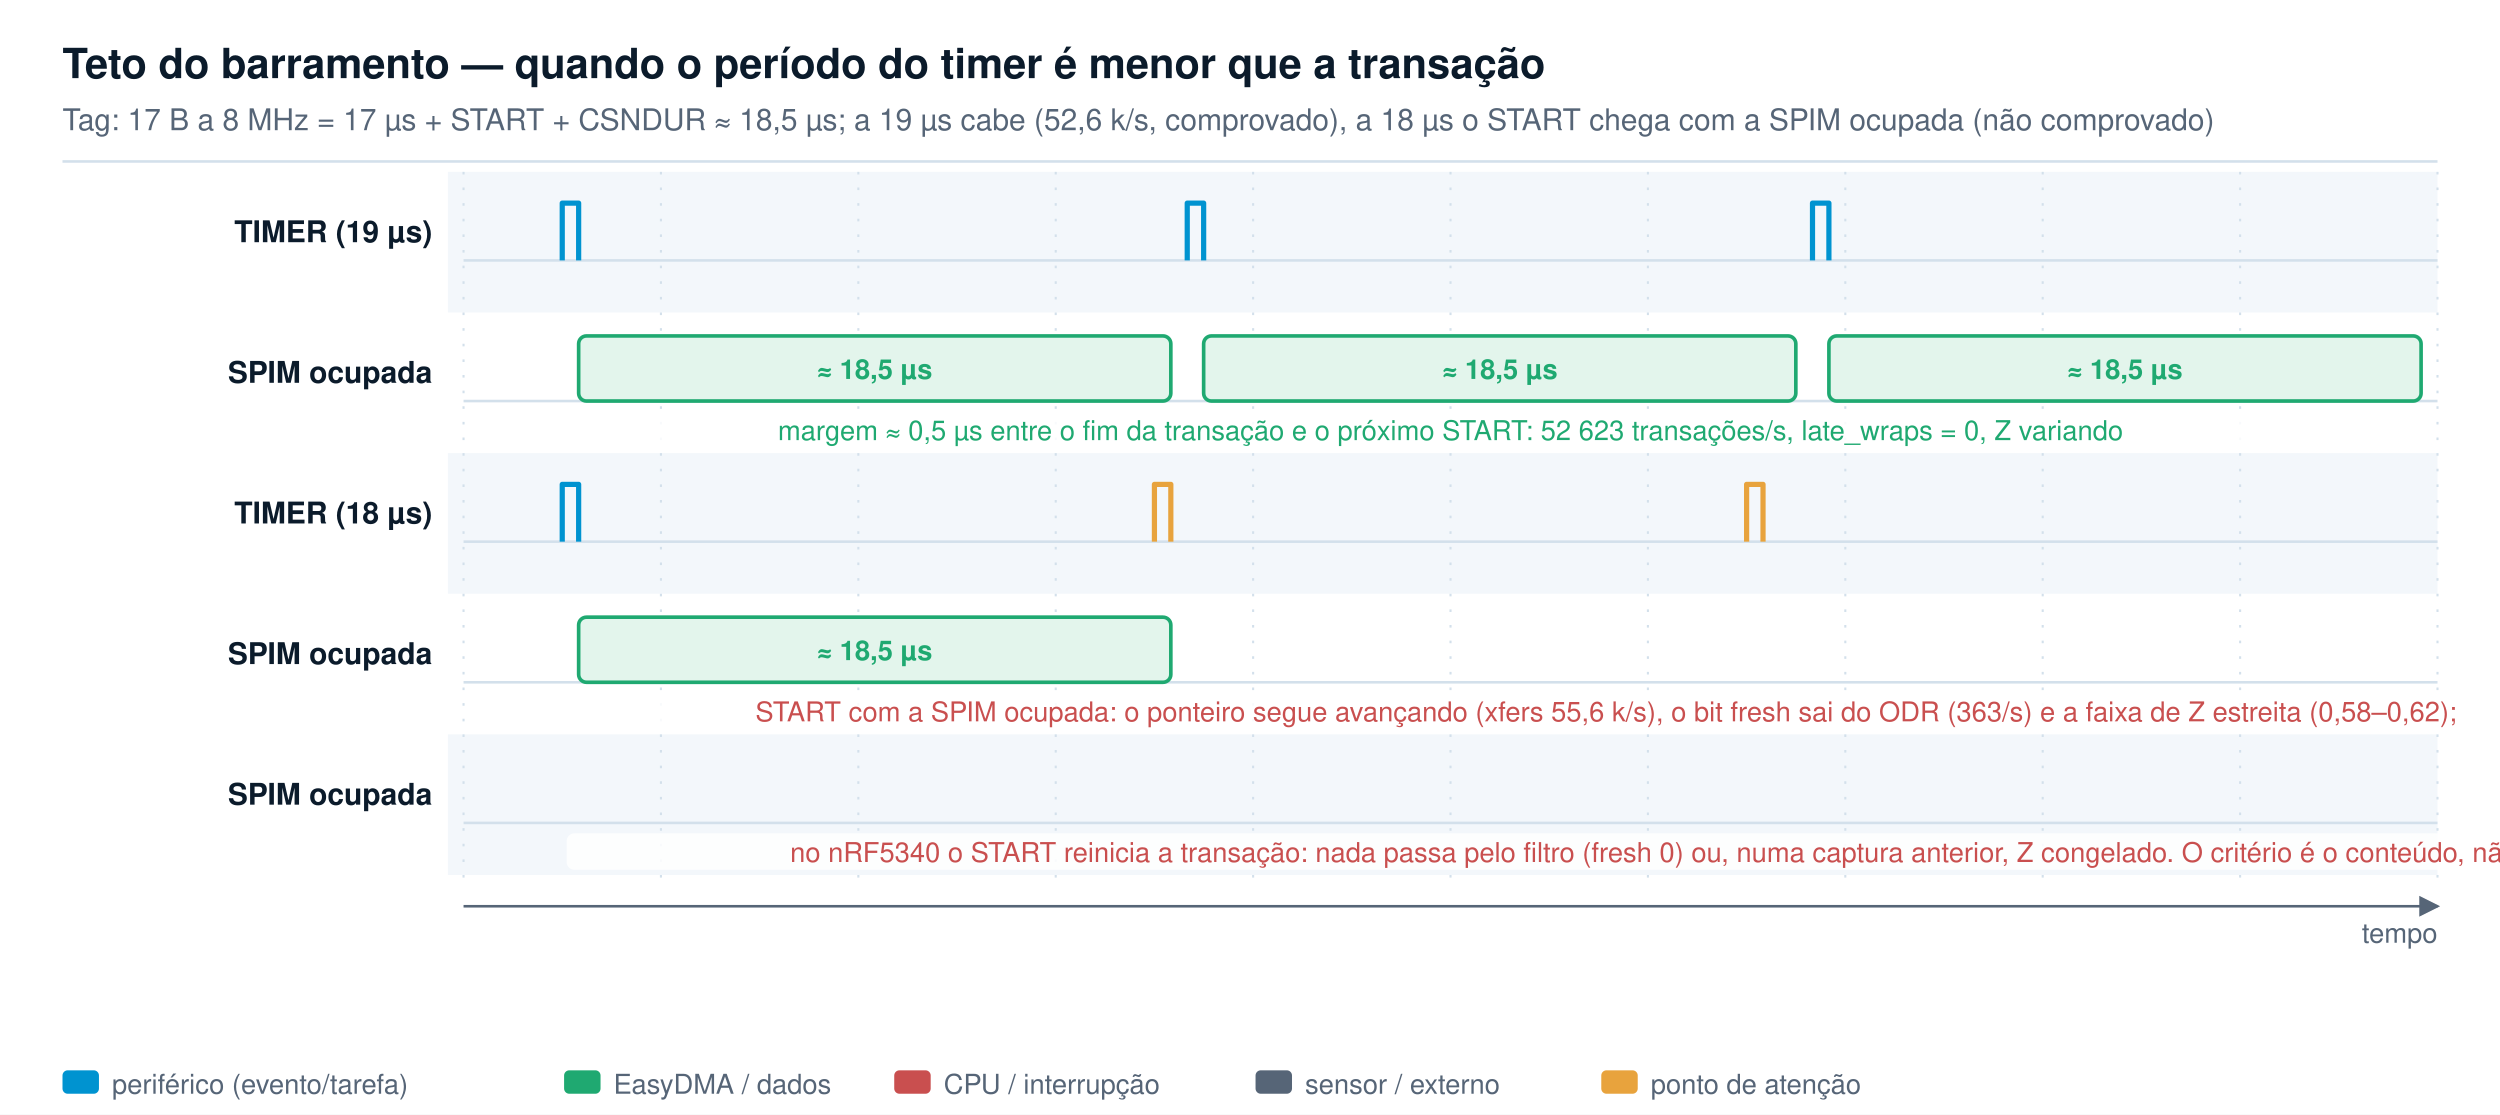
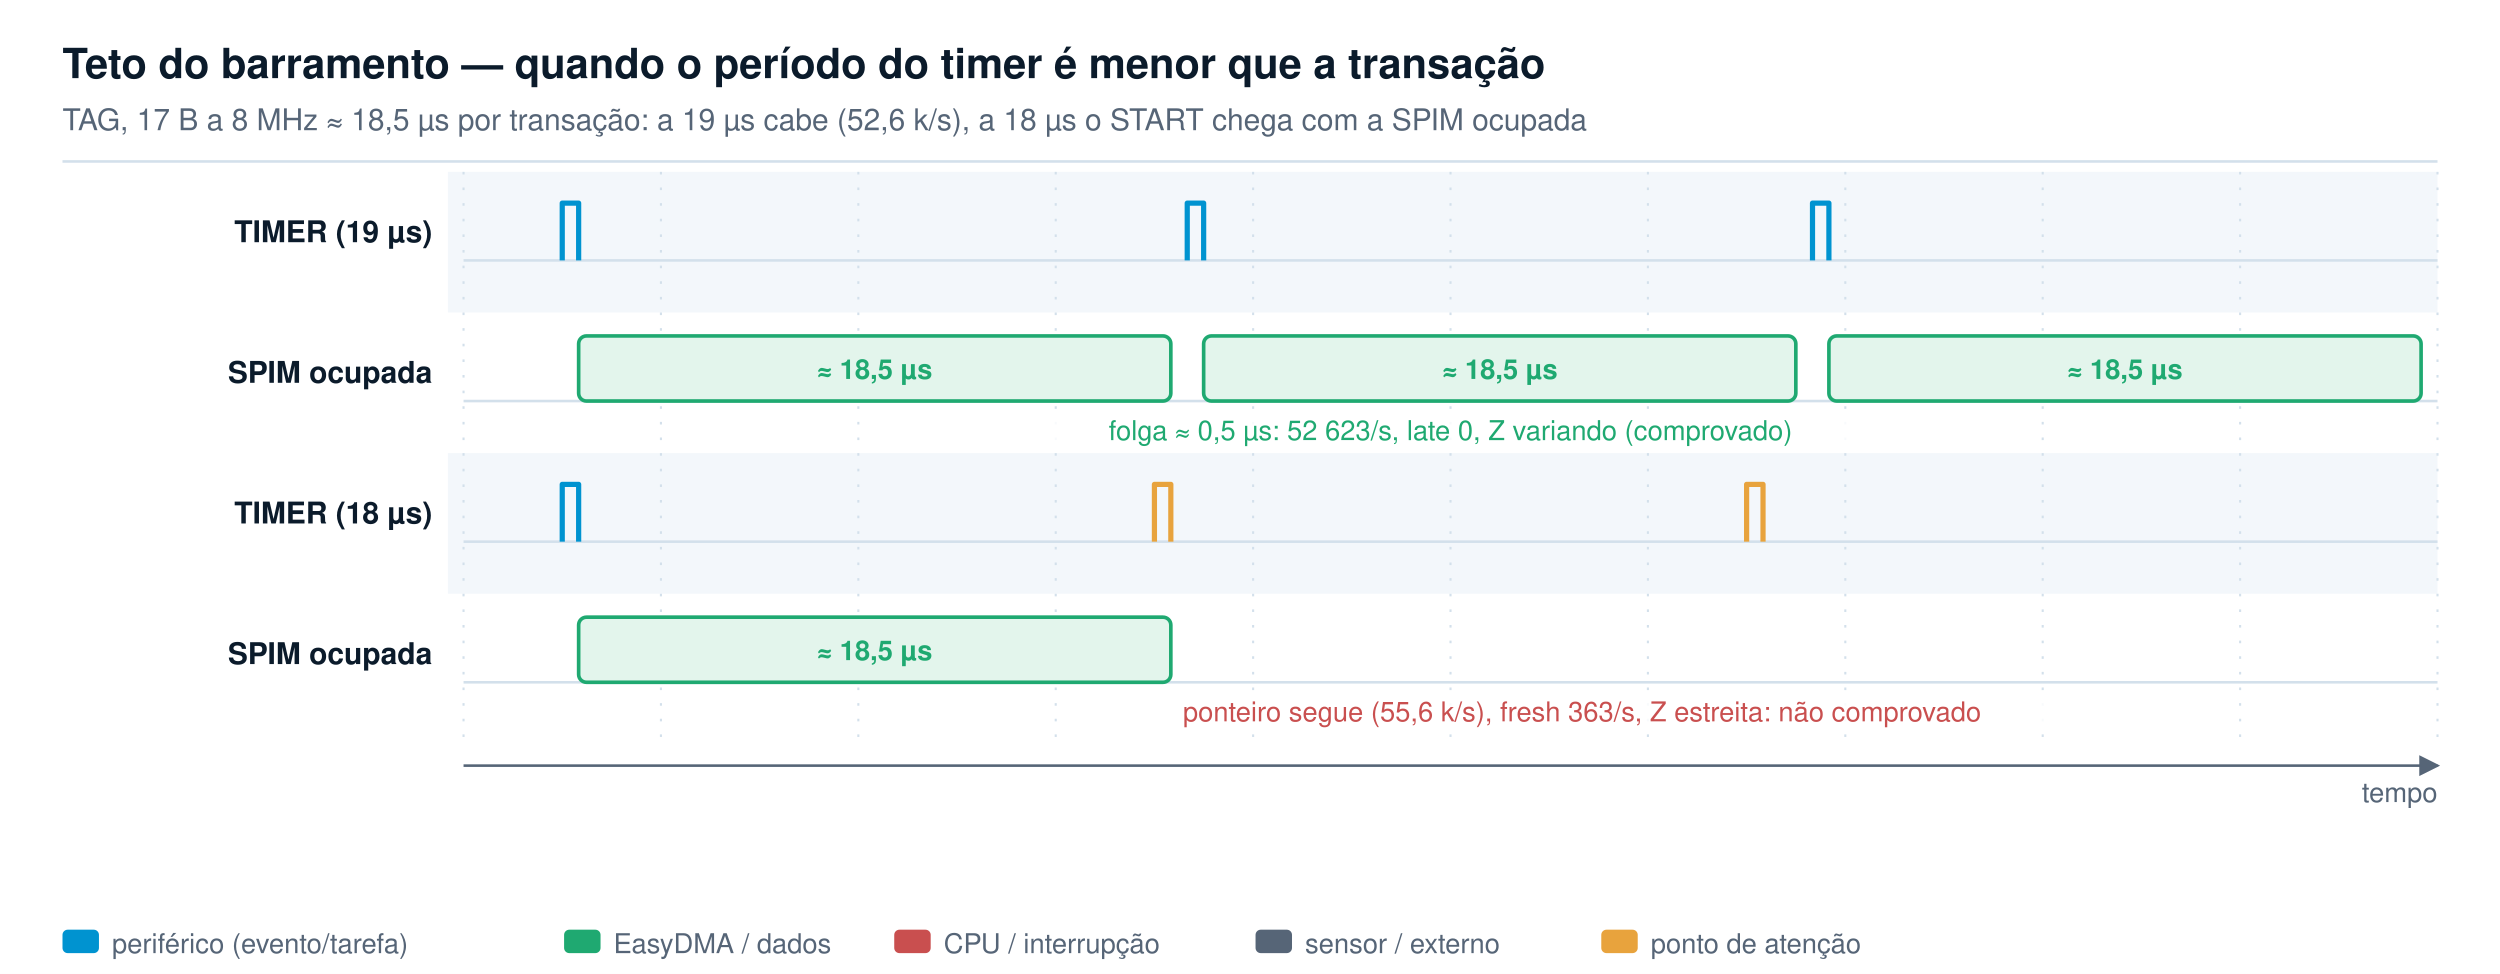
- <svg xmlns="http://www.w3.org/2000/svg" width="960" height="428" viewBox="0 0 960 428">
+ <svg xmlns="http://www.w3.org/2000/svg" width="960" height="374" viewBox="0 0 960 374">
  <defs>
    <marker id="arr" markerWidth="9" markerHeight="9" refX="7" refY="4.5" orient="auto" markerUnits="userSpaceOnUse">
      <path d="M0,0.5 L8,4.5 L0,8.5 z" fill="#566577" />
    </marker>
    <marker id="arr-blue" markerWidth="9" markerHeight="9" refX="7" refY="4.5" orient="auto" markerUnits="userSpaceOnUse">
      <path d="M0,0.5 L8,4.5 L0,8.5 z" fill="#0093D0" />
    </marker>
    <marker id="arr-green" markerWidth="9" markerHeight="9" refX="7" refY="4.5" orient="auto" markerUnits="userSpaceOnUse">
      <path d="M0,0.5 L8,4.5 L0,8.5 z" fill="#1FA971" />
    </marker>
    <marker id="arr-red" markerWidth="9" markerHeight="9" refX="7" refY="4.5" orient="auto" markerUnits="userSpaceOnUse">
      <path d="M0,0.5 L8,4.5 L0,8.5 z" fill="#C94F4F" />
    </marker>
    <filter id="shadow" x="-5%" y="-5%" width="110%" height="120%">
      <feDropShadow dx="0" dy="1.5" stdDeviation="1.5" flood-color="#00224E" flood-opacity="0.12" />
    </filter>
    <pattern id="hatch" width="6" height="6" patternUnits="userSpaceOnUse" patternTransform="rotate(45)">
      <line x1="0" y1="0" x2="0" y2="6" stroke="#D3E0EB" stroke-width="2" />
    </pattern>
  </defs>
  <rect width="100%" height="100%" fill="white" />
  <text x="24" y="30" fill="#0B1B2B" font-family="Segoe UI, Helvetica Neue, Helvetica, Arial, sans-serif" font-size="16" font-weight="600">Teto do barramento — quando o período do timer é menor que a transação</text>
-   <text x="24" y="50" fill="#566577" font-family="Segoe UI, Helvetica Neue, Helvetica, Arial, sans-serif" font-size="11.5">Tag: 17 B a 8 MHz = 17 µs + START + CSNDUR ≈ 18,5 µs; a 19 µs cabe (52,6 k/s, comprovado), a 18 µs o START chega com a SPIM ocupada (não comprovado)</text>
+   <text x="24" y="50" fill="#566577" font-family="Segoe UI, Helvetica Neue, Helvetica, Arial, sans-serif" font-size="11.5">TAG, 17 B a 8 MHz ≈ 18,5 µs por transação: a 19 µs cabe (52,6 k/s), a 18 µs o START chega com a SPIM ocupada</text>
  <line x1="24" y1="62" x2="936" y2="62" stroke="#D3E0EB" stroke-width="1" />
  <rect x="172" y="66" width="764" height="54" fill="#F3F7FB" />
  <line x1="178" y1="100" x2="936" y2="100" stroke="#D3E0EB" stroke-width="1" />
  <text x="166" y="93" text-anchor="end" fill="#0B1B2B" font-family="Segoe UI, Helvetica Neue, Helvetica, Arial, sans-serif" font-size="11.5" font-weight="600">TIMER (19 µs)</text>
  <line x1="178" y1="154" x2="936" y2="154" stroke="#D3E0EB" stroke-width="1" />
  <text x="166" y="147" text-anchor="end" fill="#0B1B2B" font-family="Segoe UI, Helvetica Neue, Helvetica, Arial, sans-serif" font-size="11.5" font-weight="600">SPIM ocupada</text>
  <rect x="172" y="174" width="764" height="54" fill="#F3F7FB" />
  <line x1="178" y1="208" x2="936" y2="208" stroke="#D3E0EB" stroke-width="1" />
  <text x="166" y="201" text-anchor="end" fill="#0B1B2B" font-family="Segoe UI, Helvetica Neue, Helvetica, Arial, sans-serif" font-size="11.5" font-weight="600">TIMER (18 µs)</text>
  <line x1="178" y1="262" x2="936" y2="262" stroke="#D3E0EB" stroke-width="1" />
  <text x="166" y="255" text-anchor="end" fill="#0B1B2B" font-family="Segoe UI, Helvetica Neue, Helvetica, Arial, sans-serif" font-size="11.5" font-weight="600">SPIM ocupada</text>
-   <rect x="172" y="282" width="764" height="54" fill="#F3F7FB" />
-   <line x1="178" y1="316" x2="936" y2="316" stroke="#D3E0EB" stroke-width="1" />
-   <text x="166" y="309" text-anchor="end" fill="#0B1B2B" font-family="Segoe UI, Helvetica Neue, Helvetica, Arial, sans-serif" font-size="11.5" font-weight="600">SPIM ocupada</text>
-   <line x1="178.0" y1="66" x2="178.0" y2="340" stroke="#D3E0EB" stroke-width="0.8" stroke-dasharray="1 5" />
-   <line x1="253.8" y1="66" x2="253.8" y2="340" stroke="#D3E0EB" stroke-width="0.8" stroke-dasharray="1 5" />
-   <line x1="329.6" y1="66" x2="329.6" y2="340" stroke="#D3E0EB" stroke-width="0.8" stroke-dasharray="1 5" />
-   <line x1="405.4" y1="66" x2="405.4" y2="340" stroke="#D3E0EB" stroke-width="0.8" stroke-dasharray="1 5" />
-   <line x1="481.2" y1="66" x2="481.2" y2="340" stroke="#D3E0EB" stroke-width="0.8" stroke-dasharray="1 5" />
-   <line x1="557.0" y1="66" x2="557.0" y2="340" stroke="#D3E0EB" stroke-width="0.8" stroke-dasharray="1 5" />
-   <line x1="632.8" y1="66" x2="632.8" y2="340" stroke="#D3E0EB" stroke-width="0.8" stroke-dasharray="1 5" />
-   <line x1="708.6" y1="66" x2="708.6" y2="340" stroke="#D3E0EB" stroke-width="0.8" stroke-dasharray="1 5" />
-   <line x1="784.4" y1="66" x2="784.4" y2="340" stroke="#D3E0EB" stroke-width="0.8" stroke-dasharray="1 5" />
-   <line x1="860.2" y1="66" x2="860.2" y2="340" stroke="#D3E0EB" stroke-width="0.8" stroke-dasharray="1 5" />
-   <line x1="936.0" y1="66" x2="936.0" y2="340" stroke="#D3E0EB" stroke-width="0.8" stroke-dasharray="1 5" />
+   <line x1="178.0" y1="66" x2="178.0" y2="286" stroke="#D3E0EB" stroke-width="0.8" stroke-dasharray="1 5" />
+   <line x1="253.8" y1="66" x2="253.8" y2="286" stroke="#D3E0EB" stroke-width="0.8" stroke-dasharray="1 5" />
+   <line x1="329.6" y1="66" x2="329.6" y2="286" stroke="#D3E0EB" stroke-width="0.8" stroke-dasharray="1 5" />
+   <line x1="405.4" y1="66" x2="405.4" y2="286" stroke="#D3E0EB" stroke-width="0.8" stroke-dasharray="1 5" />
+   <line x1="481.2" y1="66" x2="481.2" y2="286" stroke="#D3E0EB" stroke-width="0.8" stroke-dasharray="1 5" />
+   <line x1="557.0" y1="66" x2="557.0" y2="286" stroke="#D3E0EB" stroke-width="0.8" stroke-dasharray="1 5" />
+   <line x1="632.8" y1="66" x2="632.8" y2="286" stroke="#D3E0EB" stroke-width="0.8" stroke-dasharray="1 5" />
+   <line x1="708.6" y1="66" x2="708.6" y2="286" stroke="#D3E0EB" stroke-width="0.8" stroke-dasharray="1 5" />
+   <line x1="784.4" y1="66" x2="784.4" y2="286" stroke="#D3E0EB" stroke-width="0.8" stroke-dasharray="1 5" />
+   <line x1="860.2" y1="66" x2="860.2" y2="286" stroke="#D3E0EB" stroke-width="0.8" stroke-dasharray="1 5" />
+   <line x1="936.0" y1="66" x2="936.0" y2="286" stroke="#D3E0EB" stroke-width="0.8" stroke-dasharray="1 5" />
  <path d="M215.9,100.0 V78.0 H222.2 V100.0" fill="none" stroke="#0093D0" stroke-width="2" stroke-linejoin="round" />
  <rect x="222.2" y="129.0" width="227.4" height="25" rx="3" fill="#E3F5EC" stroke="#1FA971" stroke-width="1.4" />
  <text x="335.9" y="145.5" fill="#1FA971" text-anchor="middle" font-family="Segoe UI, Helvetica Neue, Helvetica, Arial, sans-serif" font-size="10.5" font-weight="600">≈ 18,5 µs</text>
  <path d="M455.9,100.0 V78.0 H462.2 V100.0" fill="none" stroke="#0093D0" stroke-width="2" stroke-linejoin="round" />
  <rect x="462.2" y="129.0" width="227.4" height="25" rx="3" fill="#E3F5EC" stroke="#1FA971" stroke-width="1.4" />
  <text x="576.0" y="145.5" fill="#1FA971" text-anchor="middle" font-family="Segoe UI, Helvetica Neue, Helvetica, Arial, sans-serif" font-size="10.5" font-weight="600">≈ 18,5 µs</text>
  <path d="M696.0,100.0 V78.0 H702.3 V100.0" fill="none" stroke="#0093D0" stroke-width="2" stroke-linejoin="round" />
  <rect x="702.3" y="129.0" width="227.4" height="25" rx="3" fill="#E3F5EC" stroke="#1FA971" stroke-width="1.4" />
  <text x="816.0" y="145.5" fill="#1FA971" text-anchor="middle" font-family="Segoe UI, Helvetica Neue, Helvetica, Arial, sans-serif" font-size="10.5" font-weight="600">≈ 18,5 µs</text>
-   <rect x="243.9" y="158" width="626.2" height="14" rx="3" fill="white" opacity="0.85" />
-   <text x="557.0" y="169.0" fill="#1FA971" text-anchor="middle" font-family="Segoe UI, Helvetica Neue, Helvetica, Arial, sans-serif" font-size="10.5">margem ≈ 0,5 µs entre o fim da transação e o próximo START: 52 623 transações/s, late_wraps = 0, Z variando</text>
+   <rect x="388.8" y="158" width="336.4" height="14" rx="3" fill="white" opacity="0.85" />
+   <text x="557.0" y="169.0" fill="#1FA971" text-anchor="middle" font-family="Segoe UI, Helvetica Neue, Helvetica, Arial, sans-serif" font-size="10.5">folga ≈ 0,5 µs: 52 623/s, late 0, Z variando (comprovado)</text>
  <path d="M215.9,208.0 V186.0 H222.2 V208.0" fill="none" stroke="#0093D0" stroke-width="2" stroke-linejoin="round" />
  <path d="M443.3,208.0 V186.0 H449.6 V208.0" fill="none" stroke="#E8A33D" stroke-width="2" stroke-linejoin="round" />
  <path d="M670.7,208.0 V186.0 H677.0 V208.0" fill="none" stroke="#E8A33D" stroke-width="2" stroke-linejoin="round" />
  <rect x="222.2" y="237.0" width="227.4" height="25" rx="3" fill="#E3F5EC" stroke="#1FA971" stroke-width="1.4" />
  <text x="335.9" y="253.5" fill="#1FA971" text-anchor="middle" font-family="Segoe UI, Helvetica Neue, Helvetica, Arial, sans-serif" font-size="10.5" font-weight="600">≈ 18,5 µs</text>
-   <rect x="213.8" y="266" width="805.8" height="14" rx="3" fill="white" opacity="0.85" />
-   <text x="616.7" y="277.0" fill="#C94F4F" text-anchor="middle" font-family="Segoe UI, Helvetica Neue, Helvetica, Arial, sans-serif" font-size="10.5">START com a SPIM ocupada: o ponteiro segue avançando (xfers 55,6 k/s), o bit fresh sai do ODR (363/s) e a faixa de Z estreita (0,58–0,62);</text>
-   <rect x="217.6" y="320" width="892.8" height="14" rx="3" fill="white" opacity="0.85" />
-   <text x="664.0" y="331.0" fill="#C94F4F" text-anchor="middle" font-family="Segoe UI, Helvetica Neue, Helvetica, Arial, sans-serif" font-size="10.5">no nRF5340 o START reinicia a transação: nada passa pelo filtro (fresh 0) ou, numa captura anterior, Z congelado. O critério é o conteúdo, não a contagem</text>
-   <line x1="178" y1="348" x2="936" y2="348" stroke="#566577" stroke-width="1" marker-end="url(#arr)" />
-   <text x="936" y="362" text-anchor="end" fill="#566577" font-family="Segoe UI, Helvetica Neue, Helvetica, Arial, sans-serif" font-size="10.5">tempo</text>
-   <rect x="24" y="411" width="14" height="9" rx="2" fill="#0093D0" />
-   <text x="43" y="420" fill="#566577" font-family="Segoe UI, Helvetica Neue, Helvetica, Arial, sans-serif" font-size="10.5">periférico (evento/tarefa)</text>
-   <rect x="216.61" y="411" width="14" height="9" rx="2" fill="#1FA971" />
-   <text x="235.61" y="420" fill="#566577" font-family="Segoe UI, Helvetica Neue, Helvetica, Arial, sans-serif" font-size="10.5">EasyDMA / dados</text>
-   <rect x="343.385" y="411" width="14" height="9" rx="2" fill="#C94F4F" />
-   <text x="362.385" y="420" fill="#566577" font-family="Segoe UI, Helvetica Neue, Helvetica, Arial, sans-serif" font-size="10.5">CPU / interrupção</text>
-   <rect x="482.13" y="411" width="14" height="9" rx="2" fill="#566577" />
-   <text x="501.13" y="420" fill="#566577" font-family="Segoe UI, Helvetica Neue, Helvetica, Arial, sans-serif" font-size="10.5">sensor / externo</text>
-   <rect x="614.89" y="411" width="14" height="9" rx="2" fill="#E8A33D" />
-   <text x="633.89" y="420" fill="#566577" font-family="Segoe UI, Helvetica Neue, Helvetica, Arial, sans-serif" font-size="10.5">ponto de atenção</text>
+   <rect x="413.3" y="266" width="388.5" height="14" rx="3" fill="white" opacity="0.85" />
+   <text x="607.5" y="277.0" fill="#C94F4F" text-anchor="middle" font-family="Segoe UI, Helvetica Neue, Helvetica, Arial, sans-serif" font-size="10.5">ponteiro segue (55,6 k/s), fresh 363/s, Z estreita: não comprovado</text>
+   <line x1="178" y1="294" x2="936" y2="294" stroke="#566577" stroke-width="1" marker-end="url(#arr)" />
+   <text x="936" y="308" text-anchor="end" fill="#566577" font-family="Segoe UI, Helvetica Neue, Helvetica, Arial, sans-serif" font-size="10.5">tempo</text>
+   <rect x="24" y="357" width="14" height="9" rx="2" fill="#0093D0" />
+   <text x="43" y="366" fill="#566577" font-family="Segoe UI, Helvetica Neue, Helvetica, Arial, sans-serif" font-size="10.5">periférico (evento/tarefa)</text>
+   <rect x="216.61" y="357" width="14" height="9" rx="2" fill="#1FA971" />
+   <text x="235.61" y="366" fill="#566577" font-family="Segoe UI, Helvetica Neue, Helvetica, Arial, sans-serif" font-size="10.5">EasyDMA / dados</text>
+   <rect x="343.385" y="357" width="14" height="9" rx="2" fill="#C94F4F" />
+   <text x="362.385" y="366" fill="#566577" font-family="Segoe UI, Helvetica Neue, Helvetica, Arial, sans-serif" font-size="10.5">CPU / interrupção</text>
+   <rect x="482.13" y="357" width="14" height="9" rx="2" fill="#566577" />
+   <text x="501.13" y="366" fill="#566577" font-family="Segoe UI, Helvetica Neue, Helvetica, Arial, sans-serif" font-size="10.5">sensor / externo</text>
+   <rect x="614.89" y="357" width="14" height="9" rx="2" fill="#E8A33D" />
+   <text x="633.89" y="366" fill="#566577" font-family="Segoe UI, Helvetica Neue, Helvetica, Arial, sans-serif" font-size="10.5">ponto de atenção</text>
</svg>
